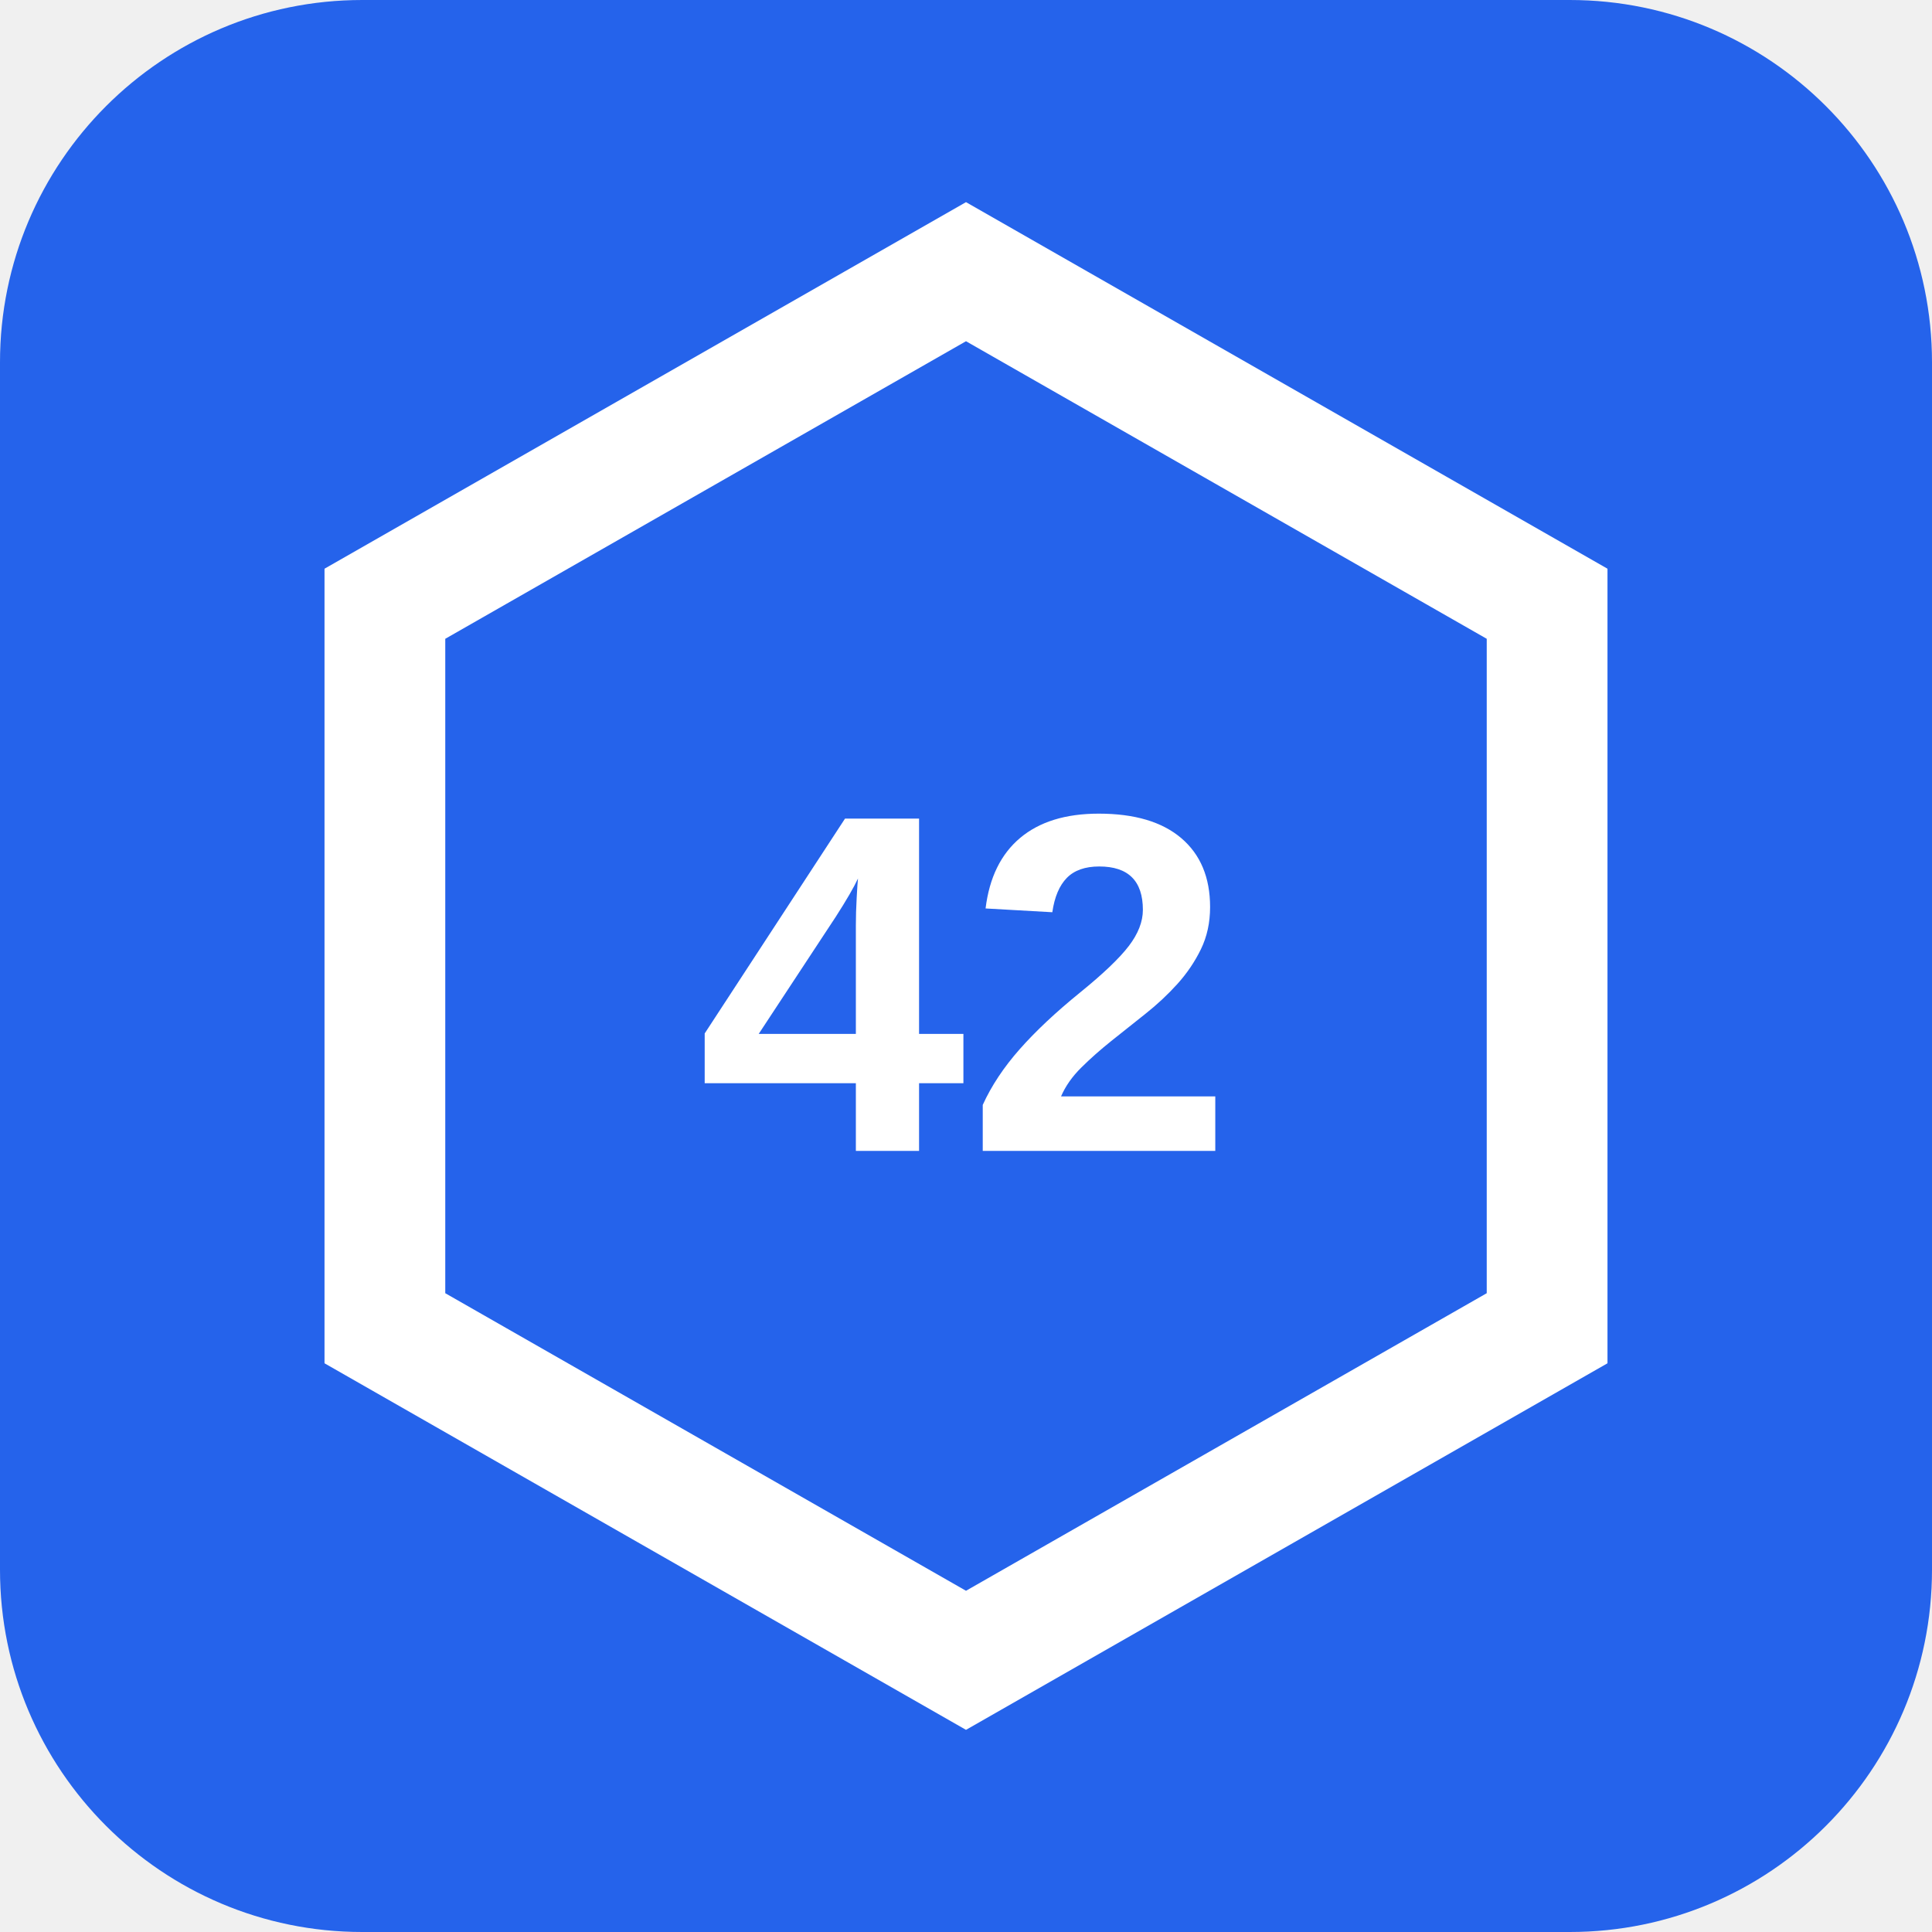
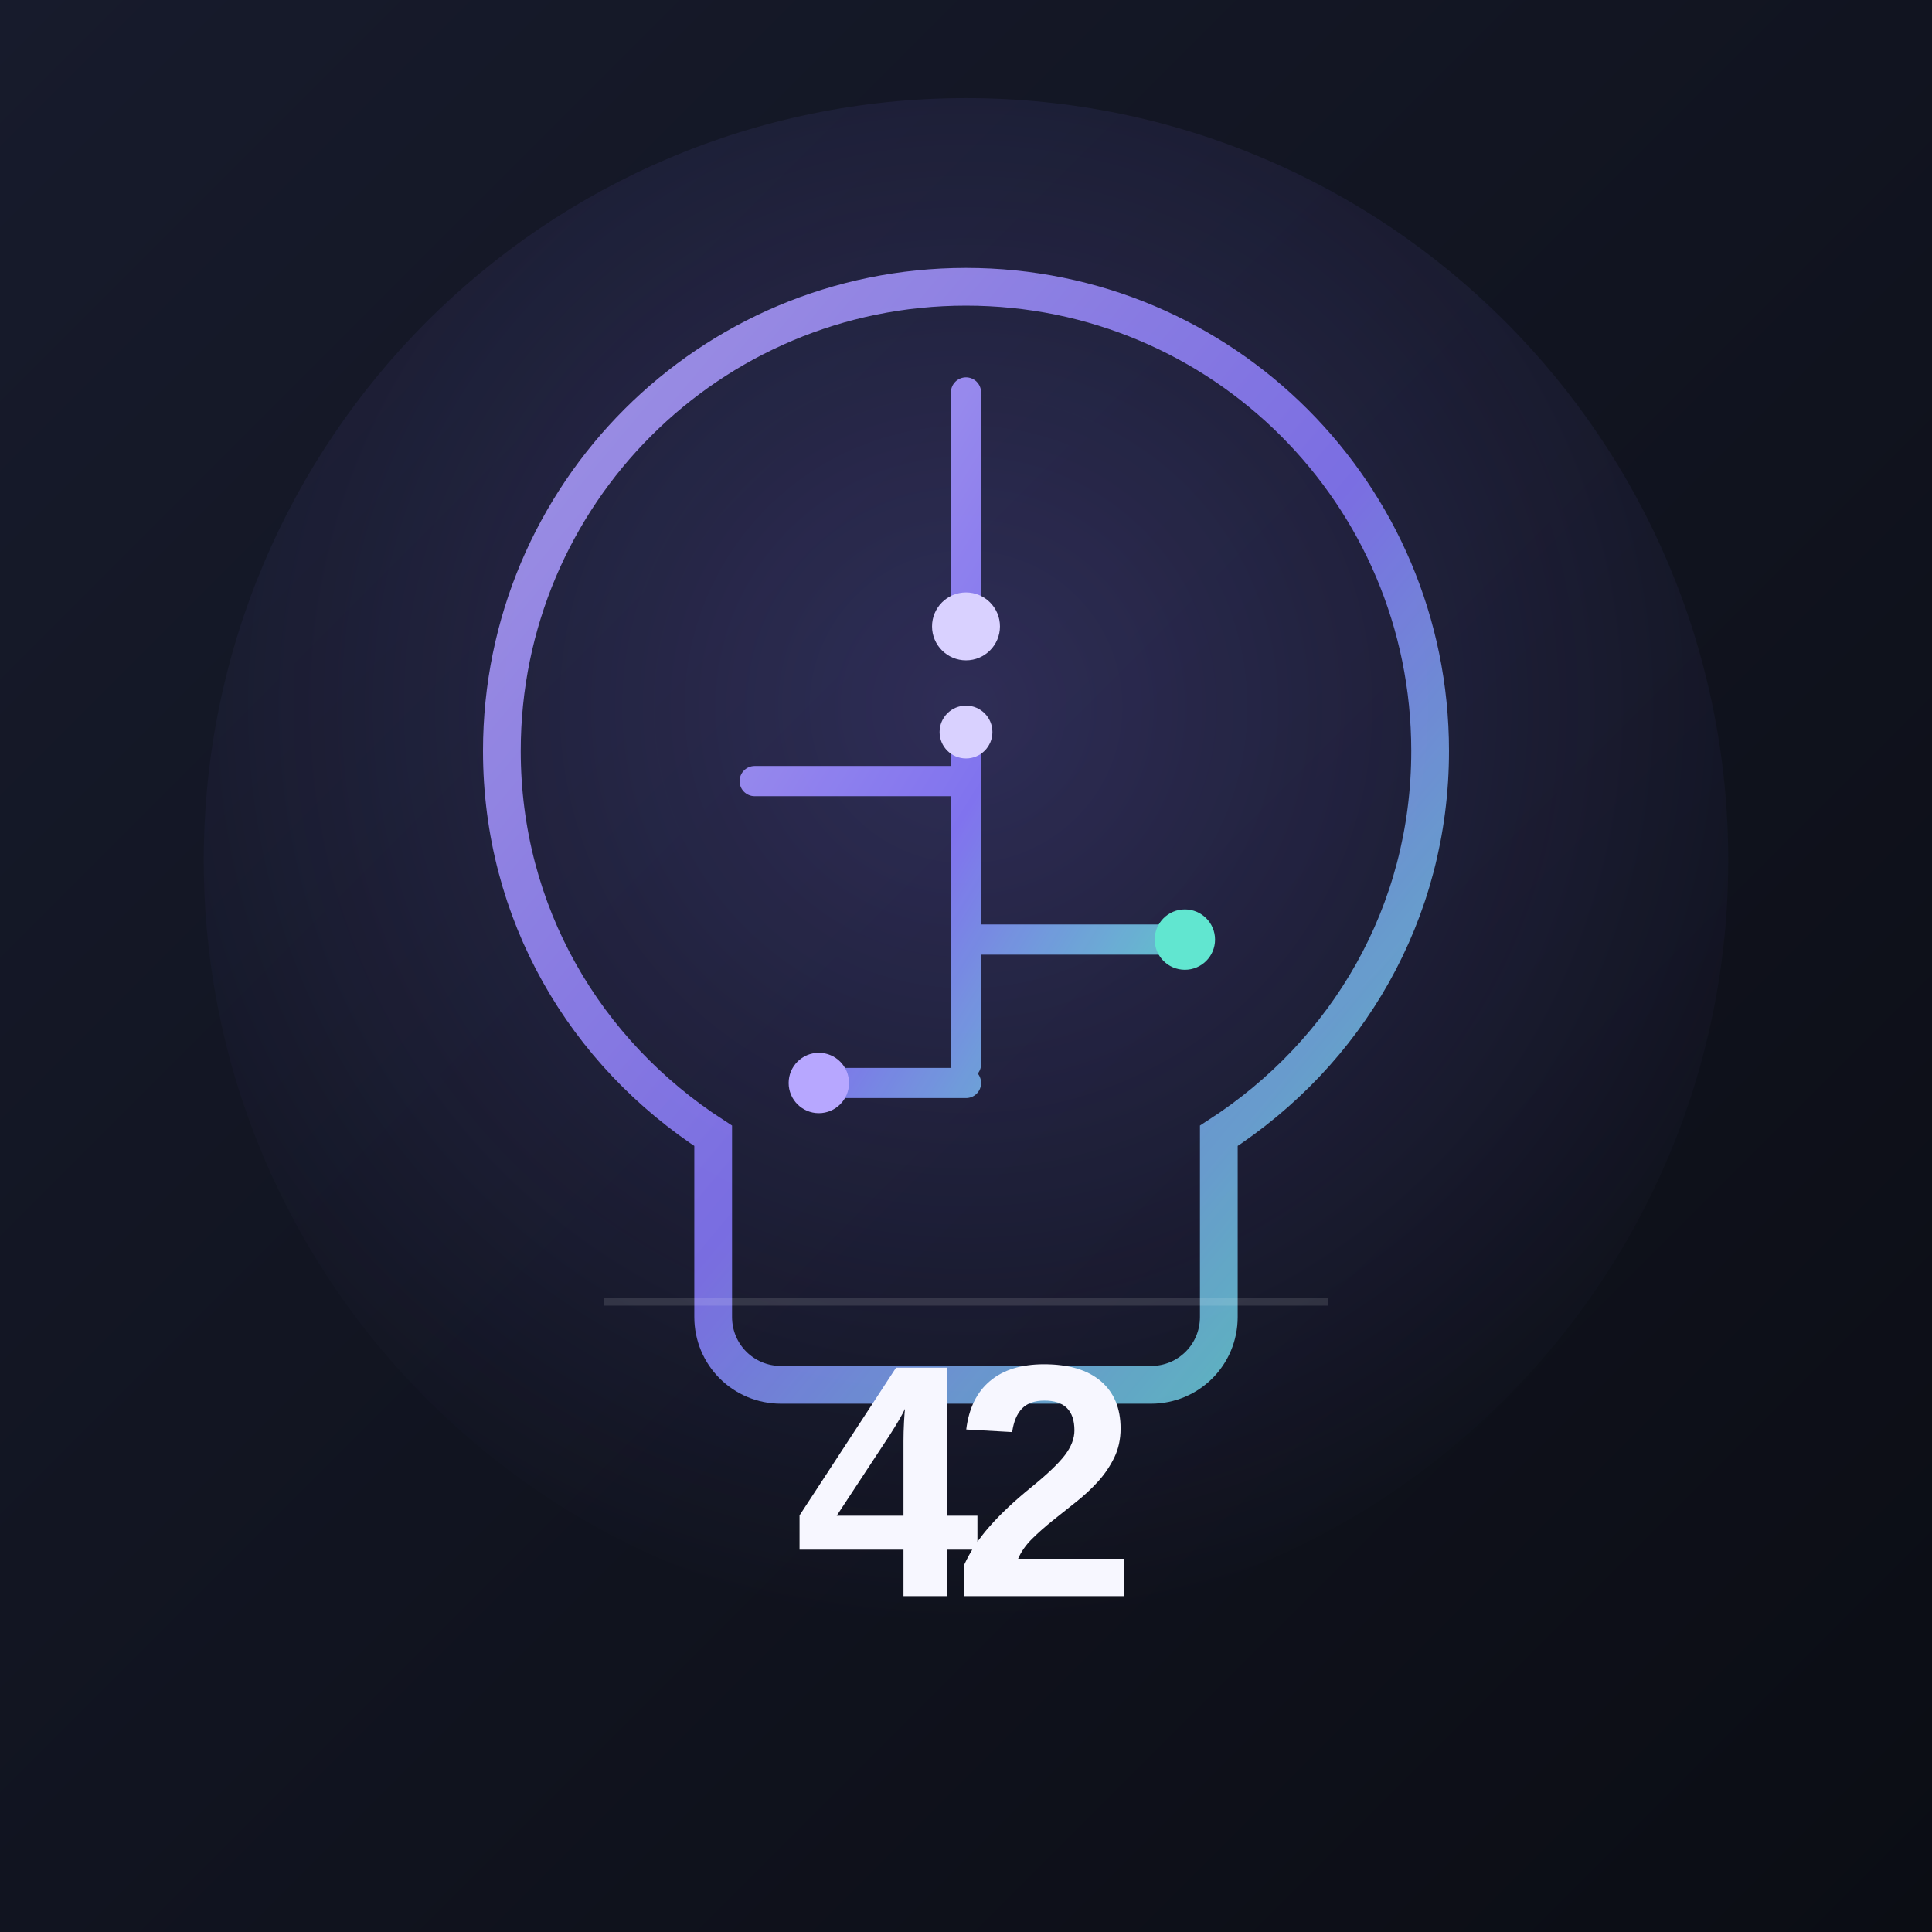
<svg xmlns="http://www.w3.org/2000/svg" viewBox="0 0 512 512">
-   <rect width="512" height="512" rx="96" fill="#2563eb" />
-   <path d="M256 72 410 160v192L256 440 102 352V160z" fill="none" stroke="#fff" stroke-width="32" />
-   <text x="256" y="305" text-anchor="middle" font-family="Arial,sans-serif" font-size="128" font-weight="700" fill="#fff">42</text>
+   <defs>
+     <linearGradient id="field" x1="0" y1="0" x2="1" y2="1">
+       <stop offset="0" stop-color="#171b2c" />
+       <stop offset="1" stop-color="#0b0d14" />
+     </linearGradient>
+     <linearGradient id="signal" x1="0" y1="0" x2="1" y2="1">
+       <stop offset="0" stop-color="#b7a7ff" />
+       <stop offset=".55" stop-color="#8a7bff" />
+       <stop offset="1" stop-color="#61e6d0" />
+     </linearGradient>
+     <radialGradient id="glow" cx=".5" cy=".4" r=".6">
+       <stop offset="0" stop-color="#8a7bff" stop-opacity=".24" />
+       <stop offset="1" stop-color="#8a7bff" stop-opacity="0" />
+     </radialGradient>
+   </defs>
+   <rect width="512" height="512" fill="url(#field)" />
+   <circle cx="256" cy="228" r="202" fill="url(#glow)" />
+   <path d="M256 76c-68 0-123 55-123 123 0 43 22 80 56 102v48c0 10 8 18 18 18h98c10 0 18-8 18-18v-48c34-22 56-59 56-102 0-68-55-123-123-123Z" fill="none" stroke="url(#signal)" stroke-width="10" opacity=".85" />
+   <path d="M256 104v62m0 28v88m-56-75h56m0 42h58m-58 38h-39" fill="none" stroke="url(#signal)" stroke-width="8" stroke-linecap="round" opacity=".9" />
+   <circle cx="256" cy="166" r="9" fill="#d9d1ff" />
+   <circle cx="256" cy="194" r="7" fill="#d9d1ff" />
+   <circle cx="314" cy="249" r="8" fill="#61e6d0" />
+   <circle cx="217" cy="287" r="8" fill="#b7a7ff" />
+   <path d="M160 345h192" stroke="#fff" stroke-opacity=".12" stroke-width="2" />
+   <text x="256" y="423" text-anchor="middle" font-family="Arial, Helvetica, sans-serif" font-size="88" font-weight="800" letter-spacing="-7" fill="#f7f7ff">42</text>
</svg>
